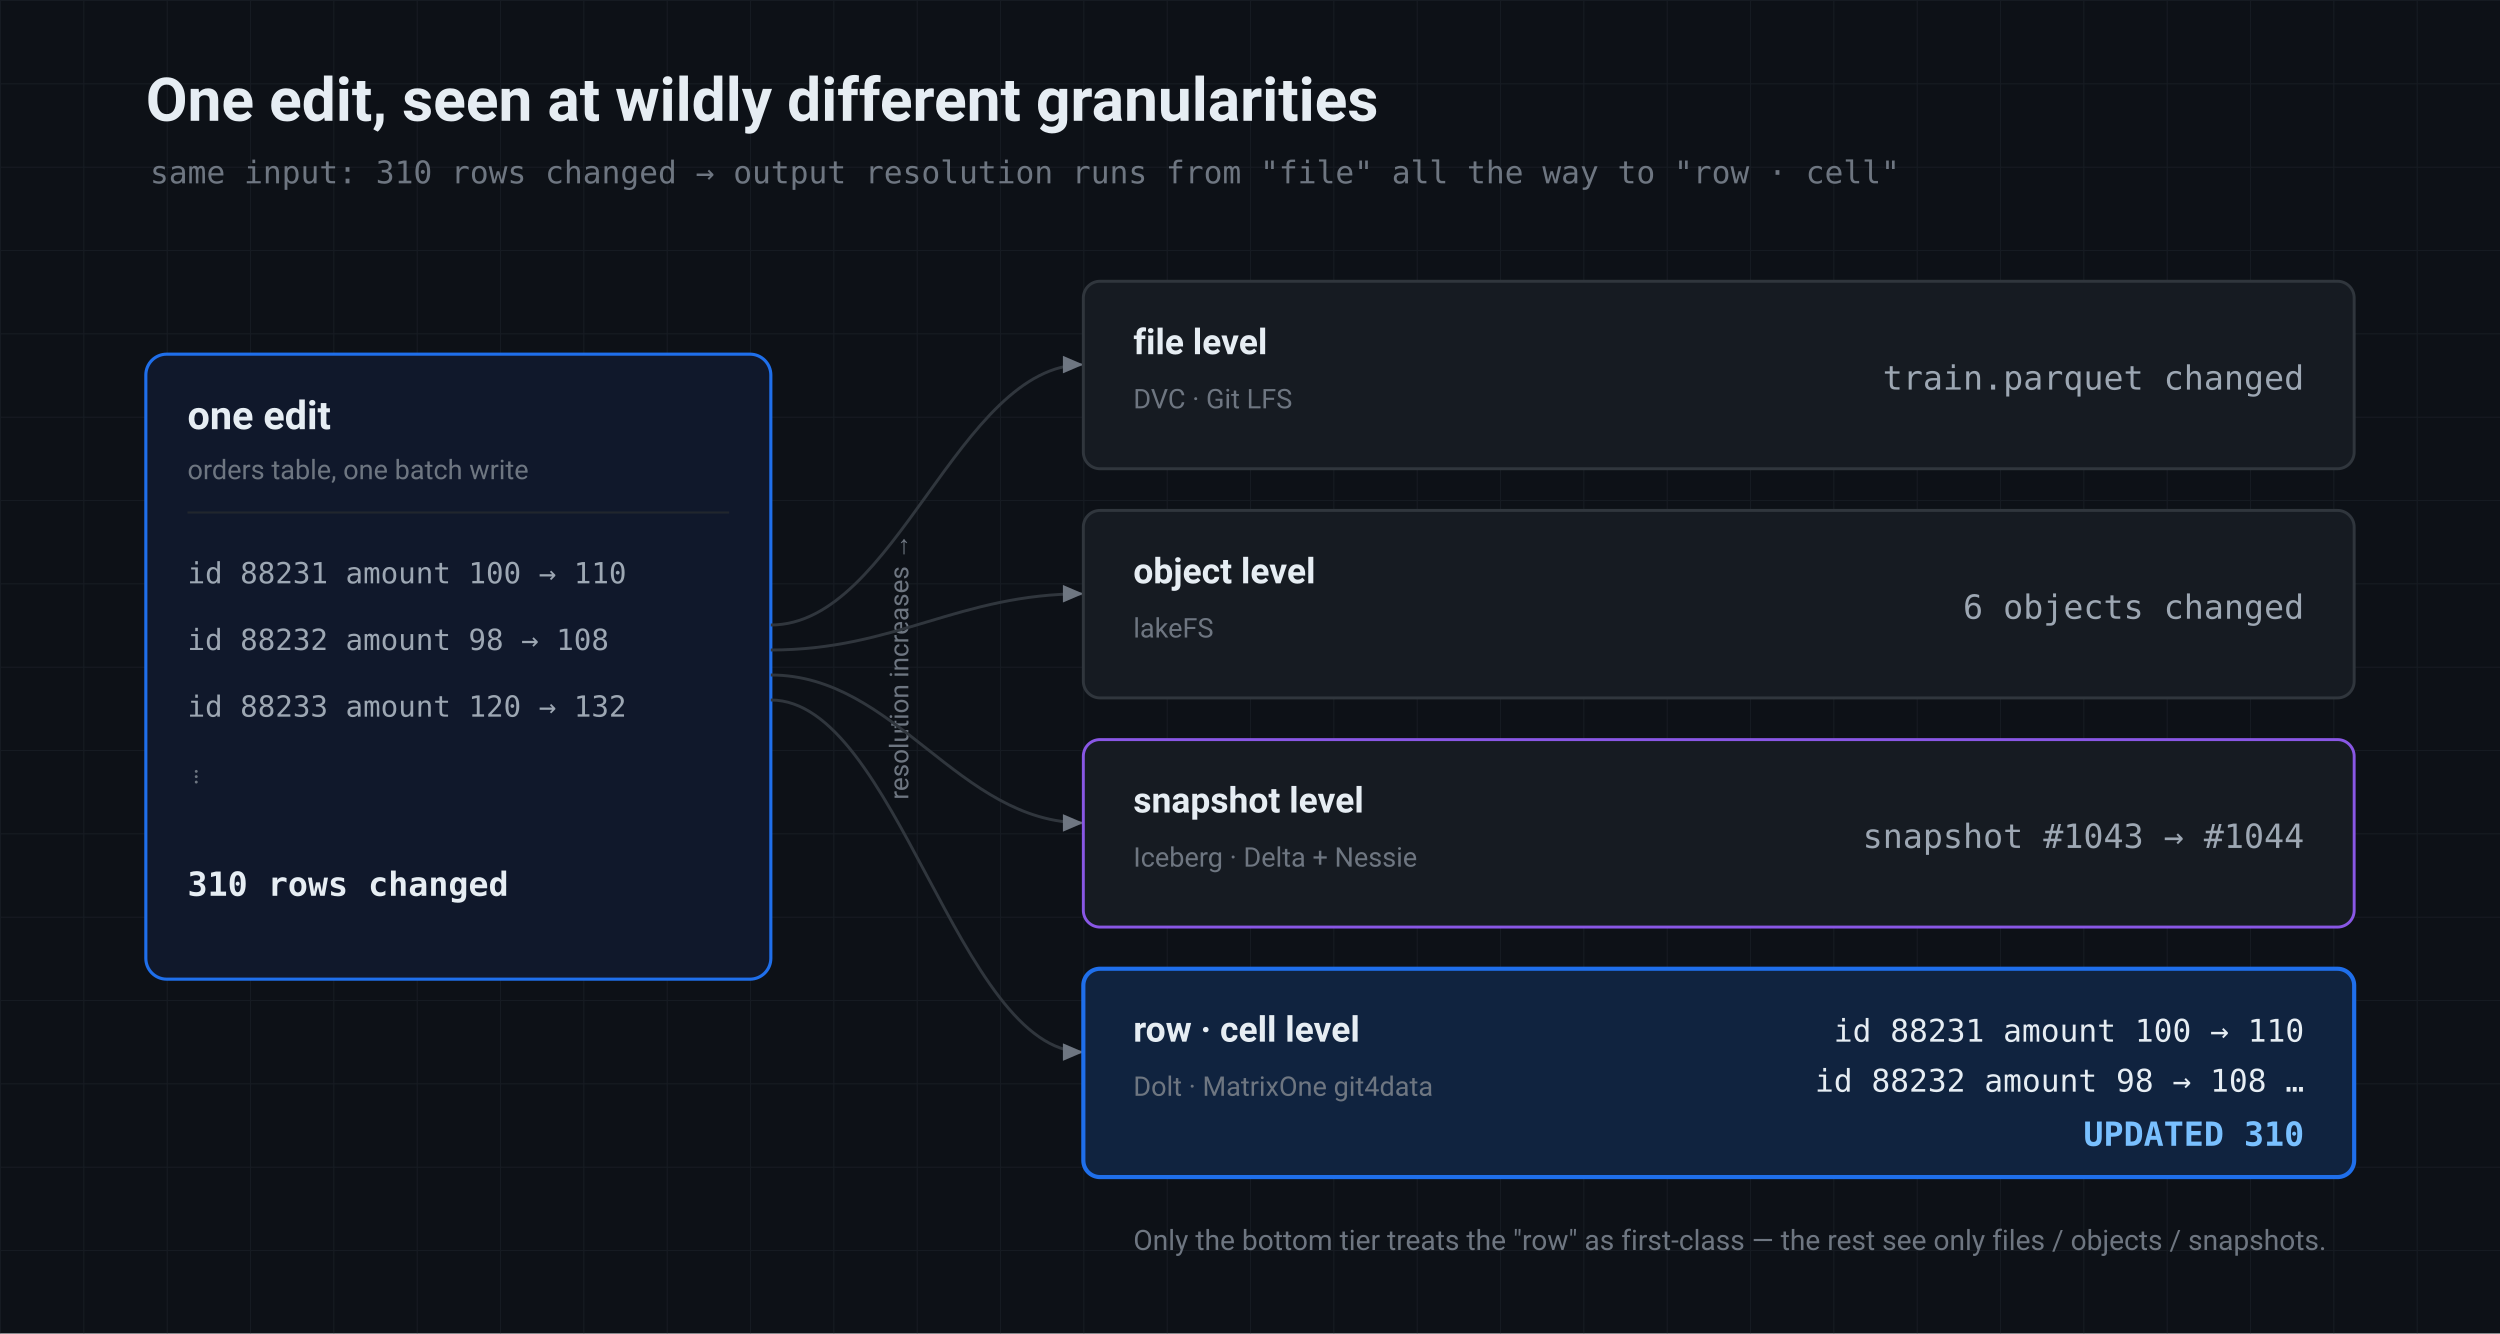
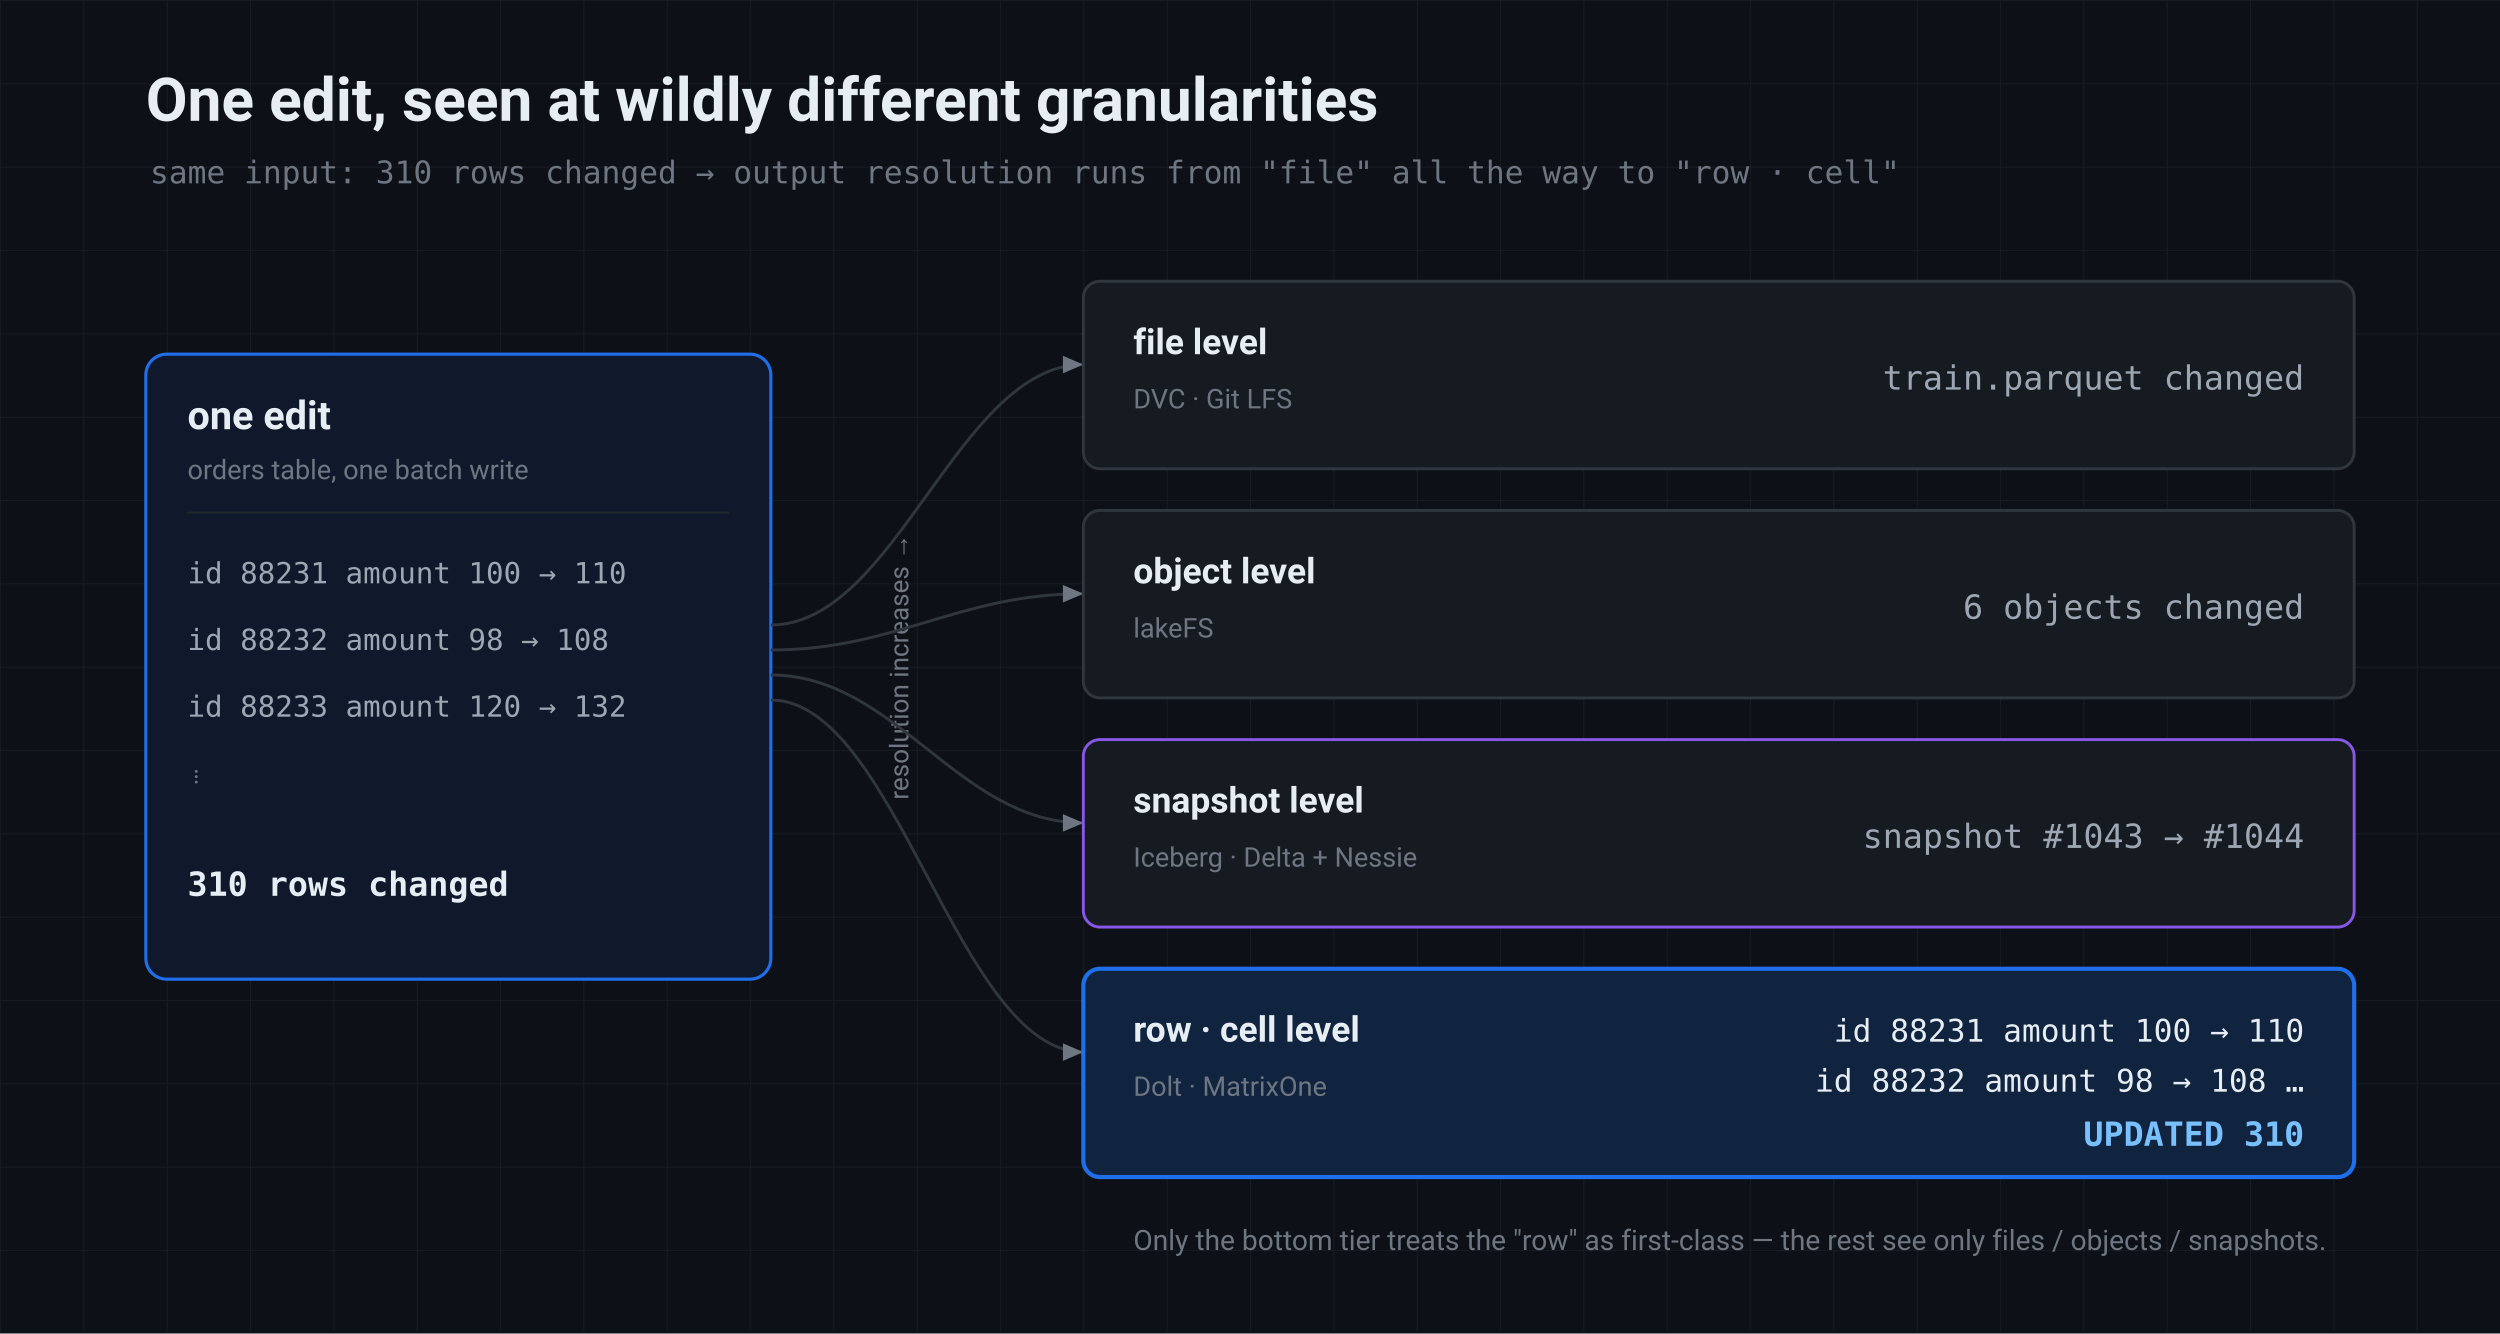
<svg xmlns="http://www.w3.org/2000/svg" viewBox="0 0 1200 640" font-family="-apple-system,'Segoe UI',Roboto,'Helvetica Neue',Arial,sans-serif">
  <defs>
    <pattern id="g" width="40" height="40" patternUnits="userSpaceOnUse">
      <path d="M40 0H0V40" fill="none" stroke="#161B22" stroke-width="1" />
    </pattern>
    <marker id="arr" markerWidth="9" markerHeight="9" refX="7" refY="3" orient="auto">
      <path d="M0 0L7 3L0 6Z" fill="#6E7681" />
    </marker>
    <style>
      .mono{font-family:ui-monospace,'SF Mono','JetBrains Mono',Menlo,Consolas,monospace;}
      .h{fill:#E6EDF3;} .m{fill:#9DA7B3;} .dim{fill:#6E7681;}
    </style>
  </defs>
  <rect width="1200" height="640" fill="#0D1117" />
  <rect width="1200" height="640" fill="url(#g)" />
  <text x="70" y="58" class="h" font-size="29" font-weight="700">One edit, seen at wildly different granularities</text>
  <text x="72" y="88" class="mono dim" font-size="15">same input: 310 rows changed → output resolution runs from "file" all the way to "row · cell"</text>
  <rect x="70" y="170" width="300" height="300" rx="10" fill="#10182B" stroke="#1F6FEB" stroke-width="1.5" />
  <text x="90" y="206" class="h" font-size="19" font-weight="700">one edit</text>
  <text x="90" y="230" class="dim" font-size="13">orders table, one batch write</text>
  <line x1="90" y1="246" x2="350" y2="246" stroke="#21262D" stroke-width="1" />
  <text x="90" y="280" class="m mono" font-size="14">id 88231  amount 100 → 110</text>
  <text x="90" y="312" class="m mono" font-size="14">id 88232  amount  98 → 108</text>
  <text x="90" y="344" class="m mono" font-size="14">id 88233  amount 120 → 132</text>
  <text x="90" y="376" class="dim mono" font-size="14">      ⋮</text>
  <text x="90" y="430" class="h mono" font-size="16" font-weight="700">310 rows changed</text>
  <text x="436" y="320" class="dim" font-size="12.5" text-anchor="middle" transform="rotate(-90 436 320)">resolution increases →</text>
  <g stroke="#30363D" stroke-width="1.4" fill="none">
    <path d="M370 300 C 430 300, 460 175, 520 175" marker-end="url(#arr)" />
    <path d="M370 312 C 430 312, 460 285, 520 285" marker-end="url(#arr)" />
    <path d="M370 324 C 430 324, 460 395, 520 395" marker-end="url(#arr)" />
    <path d="M370 336 C 430 336, 460 505, 520 505" marker-end="url(#arr)" />
  </g>
  <rect x="520" y="135" width="610" height="90" rx="8" fill="#161B22" stroke="#30363D" stroke-width="1.4" />
  <text x="544" y="170" class="h" font-size="17" font-weight="700">file level</text>
  <text x="544" y="196" class="dim" font-size="13">DVC · Git LFS</text>
  <text x="1106" y="187" class="m mono" font-size="16" text-anchor="end">train.parquet changed</text>
  <rect x="520" y="245" width="610" height="90" rx="8" fill="#161B22" stroke="#30363D" stroke-width="1.4" />
  <text x="544" y="280" class="h" font-size="17" font-weight="700">object level</text>
  <text x="544" y="306" class="dim" font-size="13">lakeFS</text>
  <text x="1106" y="297" class="m mono" font-size="16" text-anchor="end">6 objects changed</text>
  <rect x="520" y="355" width="610" height="90" rx="8" fill="#161B22" stroke="#8957E5" stroke-width="1.4" />
  <text x="544" y="390" class="h" font-size="17" font-weight="700">snapshot level</text>
  <text x="544" y="416" class="dim" font-size="13">Iceberg · Delta + Nessie</text>
  <text x="1106" y="407" class="m mono" font-size="16" text-anchor="end">snapshot #1043 → #1044</text>
  <rect x="520" y="465" width="610" height="100" rx="8" fill="#10233F" stroke="#1F6FEB" stroke-width="2" />
  <text x="544" y="500" class="h" font-size="17" font-weight="700">row · cell level</text>
-   <text x="544" y="526" class="dim" font-size="13">Dolt · MatrixOne git4data</text>
+   <text x="544" y="526" class="dim" font-size="13">Dolt · MatrixOne</text>
  <text x="1106" y="500" class="h mono" font-size="15" text-anchor="end">id 88231  amount 100 → 110</text>
  <text x="1106" y="524" class="h mono" font-size="15" text-anchor="end">id 88232  amount  98 → 108  …</text>
  <text x="1106" y="550" class="mono" fill="#79C0FF" font-size="16" font-weight="700" text-anchor="end">UPDATED 310</text>
  <text x="544" y="600" class="dim" font-size="13.5">Only the bottom tier treats the "row" as first-class — the rest see only files / objects / snapshots.</text>
</svg>
